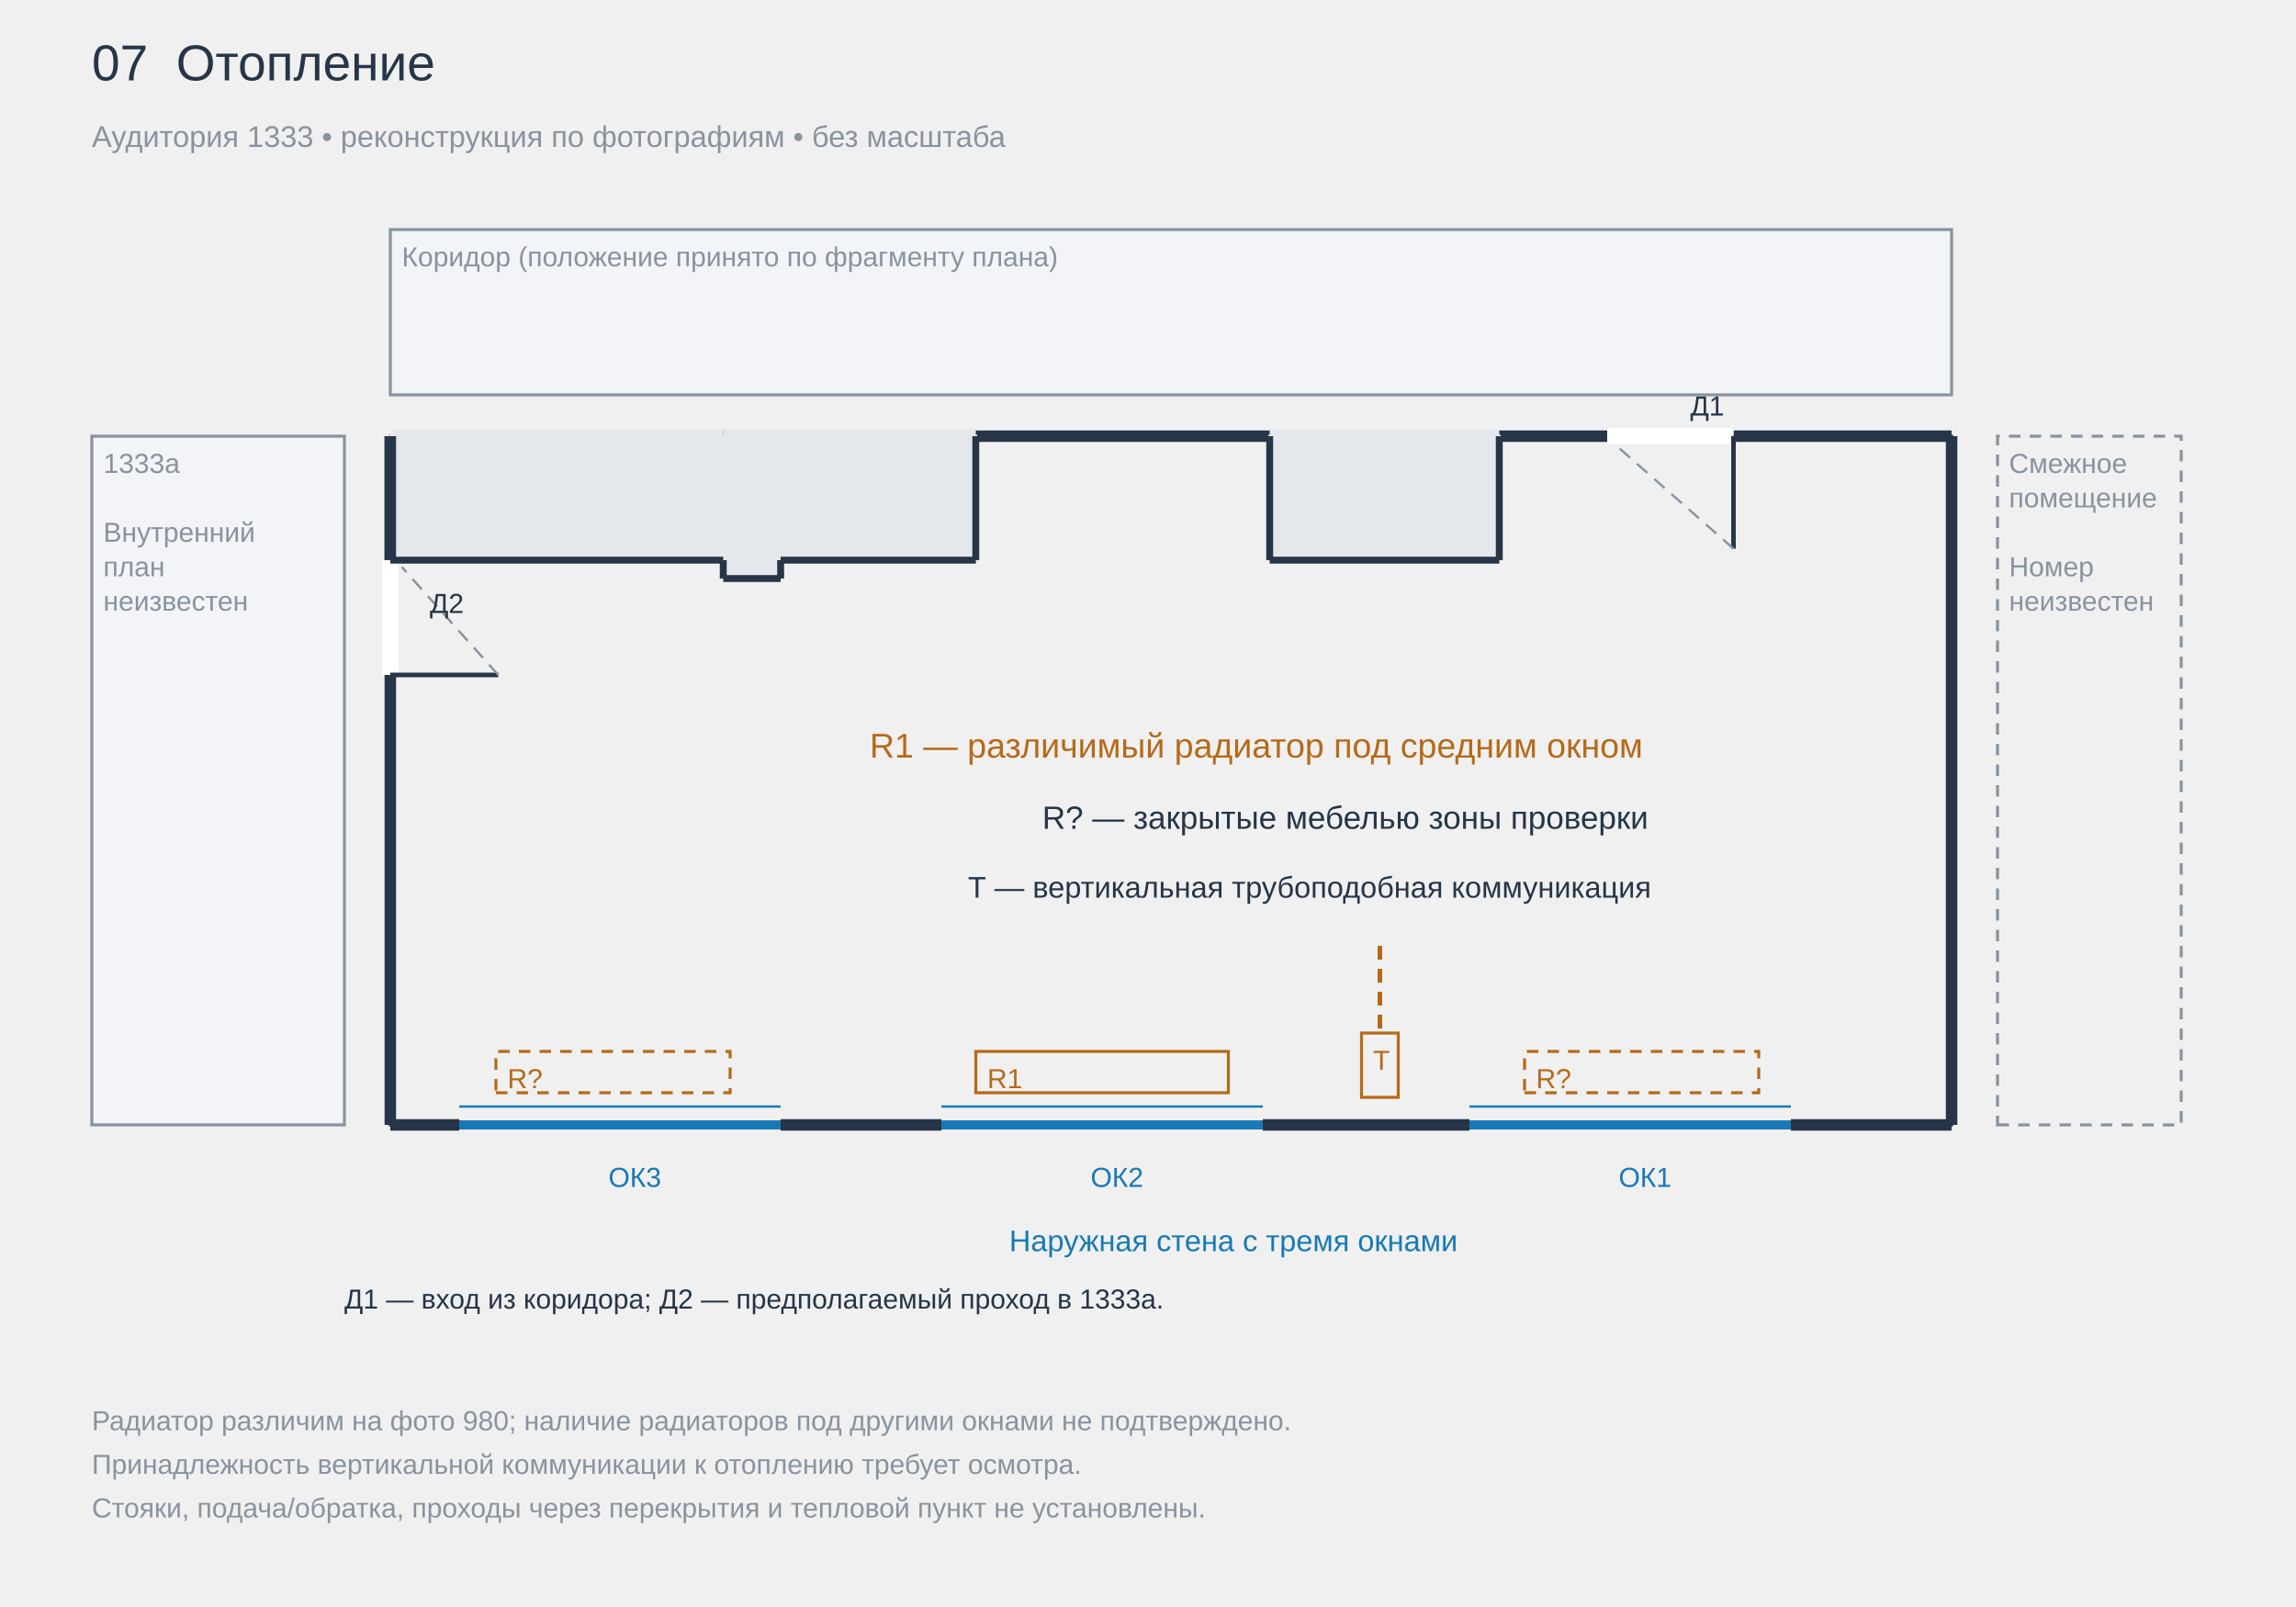
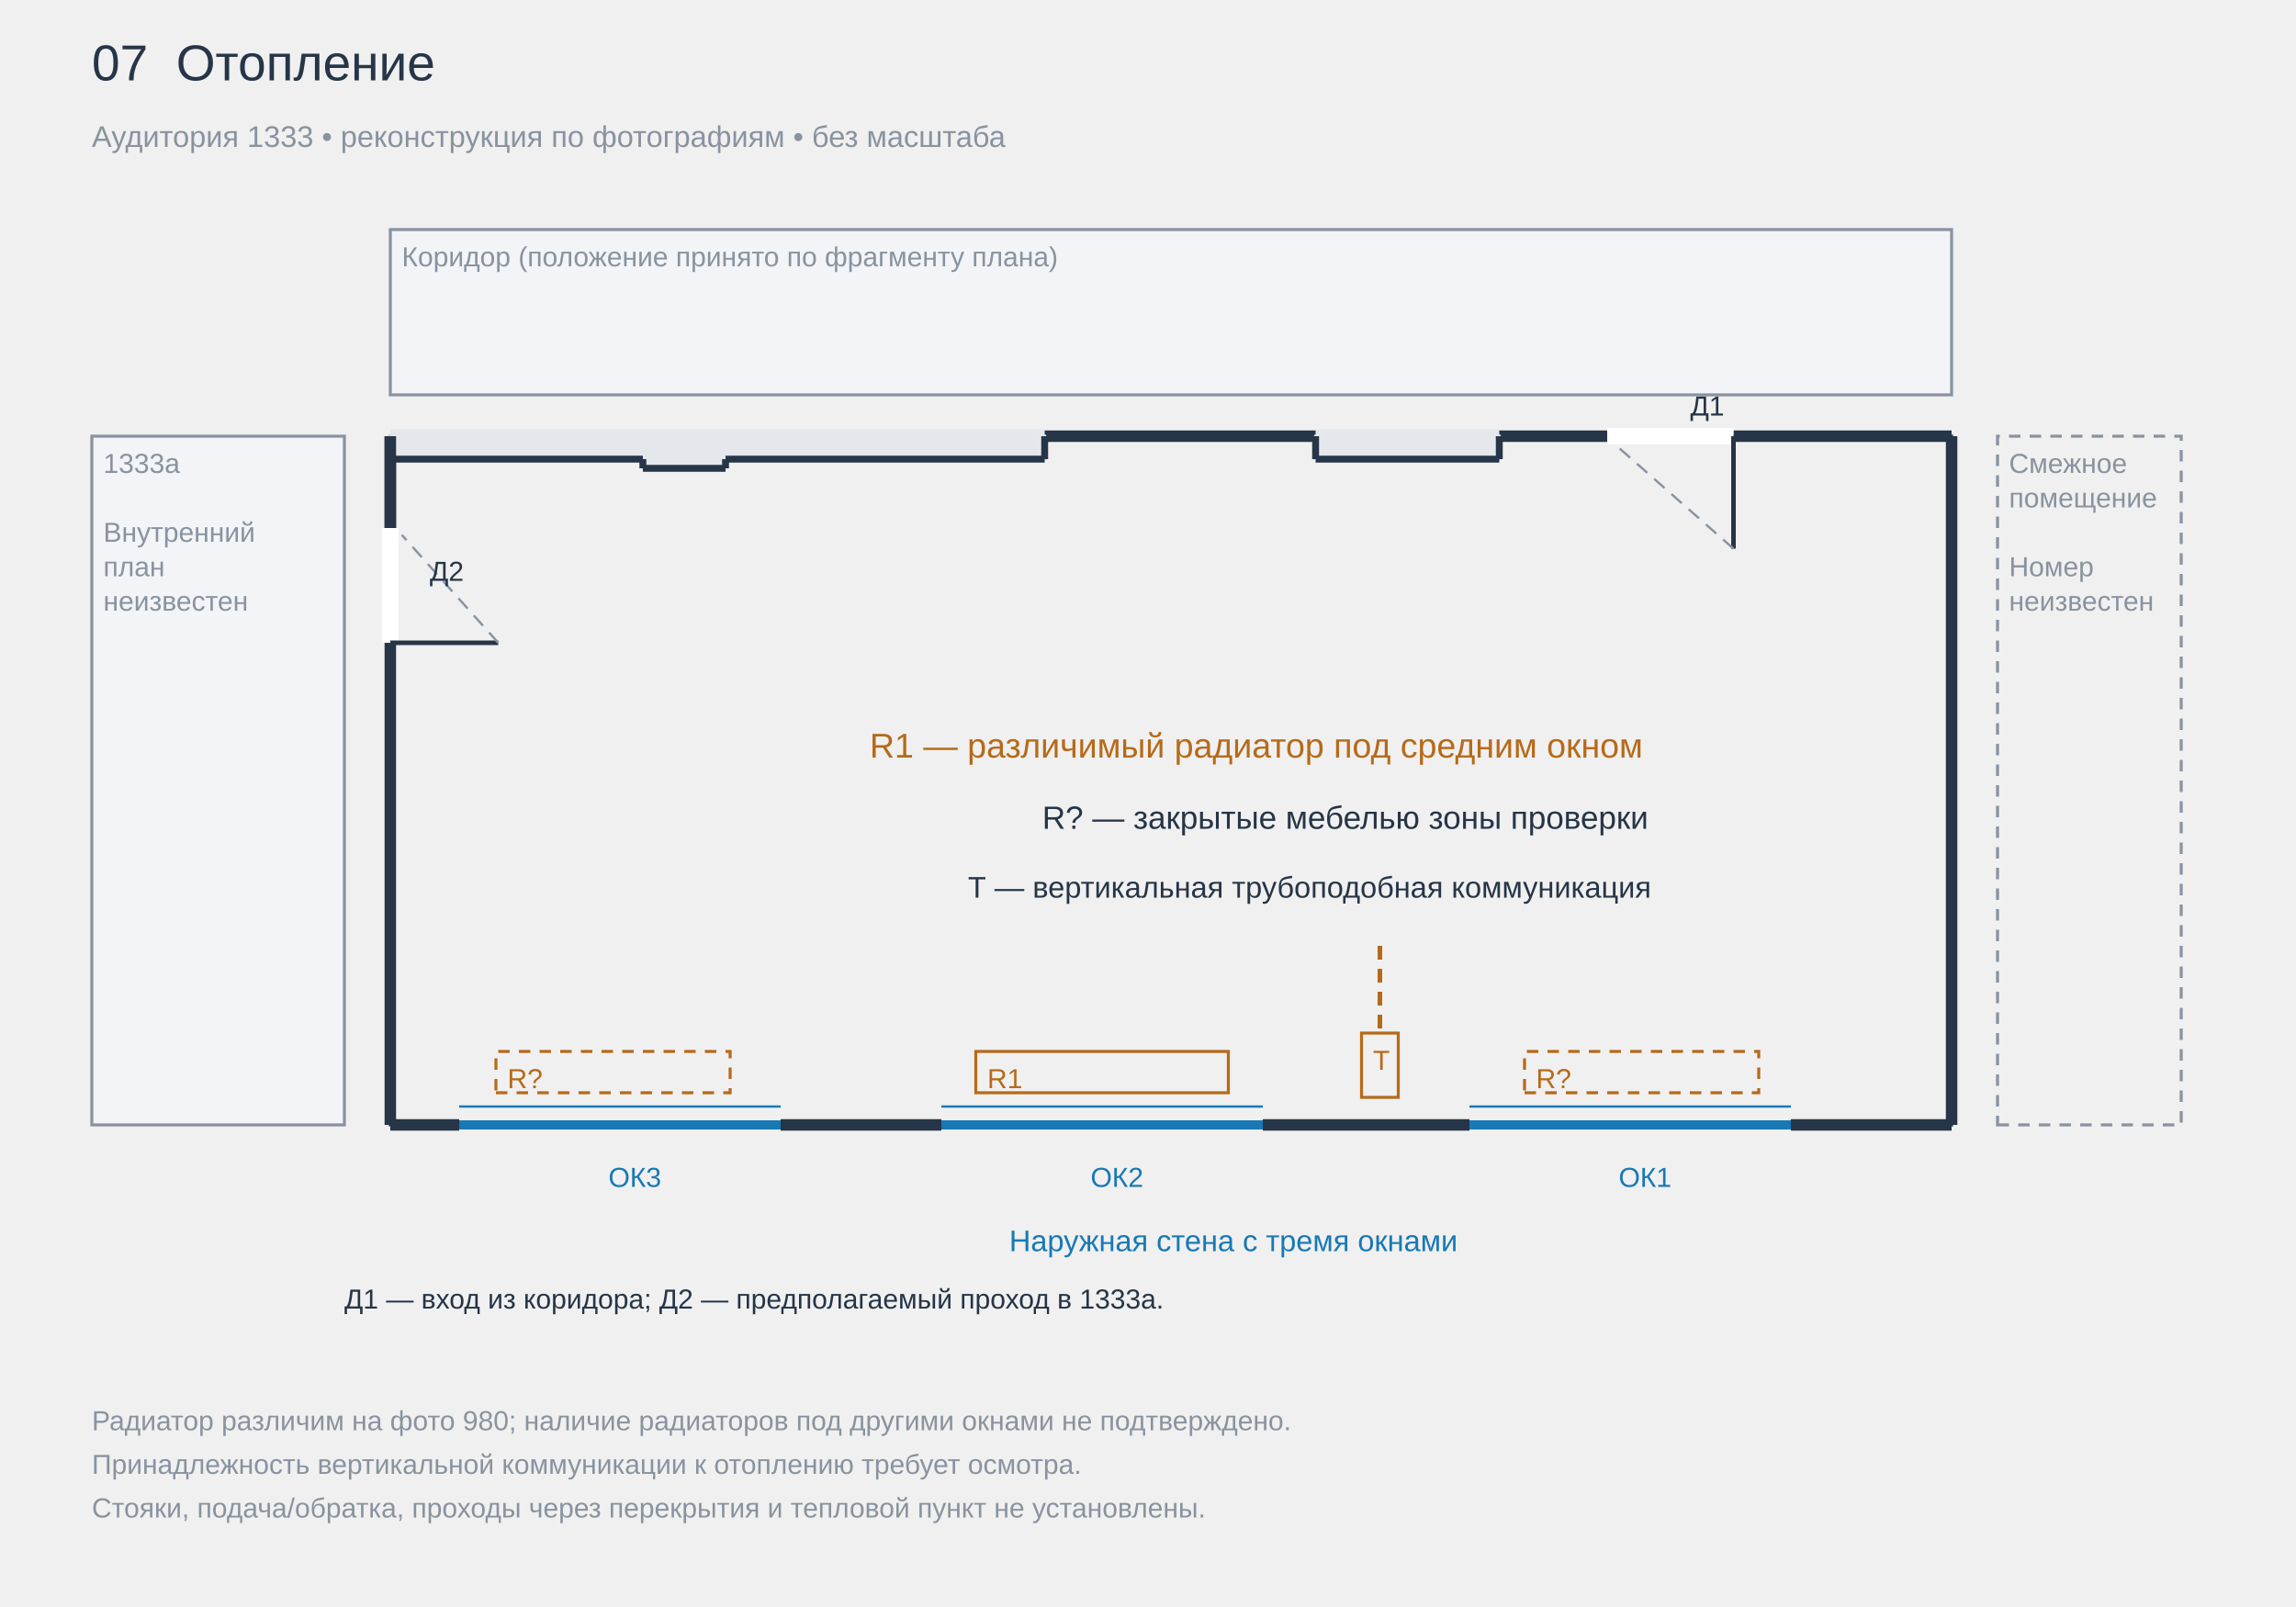
<svg xmlns="http://www.w3.org/2000/svg" version="1.1" width="1000" height="700" viewBox="0 0 1000 700">
  <text fill="#263547" xml:space="preserve" transform="matrix(1 0 -0 1 0 700)" font-size="22" font-family="Arial">
    <tspan y="-665" x="40 52.232 64.464 70.558 76.652 93.746 103.822 116.054 127.956 140.782 153.014 165.158 177.434">07  Отопление</tspan>
  </text>
  <text fill="#89939f" xml:space="preserve" transform="matrix(1 0 -0 1 0 700)" font-size="13" font-family="Arial">
    <tspan y="-636" x="40 48.658 55.158 62.737 69.991 75.945 83.173 90.401 97.655 104.688 108.289 115.517 119.846 127.074 134.302 141.53 145.131 149.681 153.282 160.51 167.738 173.419 180.647 187.823 194.323 200.277 207.505 214.005 219.686 227.122 234.376 241.409 245.01 252.043 259.271 262.872 273.558 280.786 286.74 293.968 298.7 305.928 313.156 323.842 331.096 338.129 347.06 350.661 355.211 358.812 366.248 373.476 379.43 383.031 391.962 399.19 405.69 416.116 422.07 429.298 436.734">Аудитория 1­333 • реконструкция по фотографиям • без масштаба</tspan>
  </text>
  <path transform="matrix(1,0,0,-1,0,700)" d="M170 528H850V600H170Z" fill="#f2f4f7" />
  <path transform="matrix(1,0,0,-1,0,700)" stroke-width="1.3" stroke-linecap="butt" stroke-miterlimit="10" stroke-linejoin="miter" fill="none" stroke="#89939f" d="M170 528H850V600H170Z" />
  <text fill="#89939f" xml:space="preserve" transform="matrix(1 0 -0 1 0 700)" font-size="12" font-family="Arial">
    <tspan y="-584" x="175 181.984 188.656 195.328 202.024 209.02 215.692 222.364 225.688 229.684 236.176 242.848 249.844 256.516 264.532 271.204 277.828 284.524 291.196 294.52 301.012 307.684 314.38 321.004 327.496 332.992 339.664 342.988 349.48 356.152 359.476 369.34 376.012 382.684 387.052 395.296 401.968 408.592 414.088 420.088 423.412 429.904 436.9 443.572 450.196 456.868">Коридор (положение принято по фрагменту плана)</tspan>
  </text>
  <path transform="matrix(1,0,0,-1,0,700)" d="M40 210H150V510H40Z" fill="#f2f4f7" />
  <path transform="matrix(1,0,0,-1,0,700)" stroke-width="1.3" stroke-linecap="butt" stroke-miterlimit="10" stroke-linejoin="miter" fill="none" stroke="#89939f" d="M40 210H150V510H40Z" />
  <text fill="#89939f" xml:space="preserve" transform="matrix(1 0 -0 1 0 700)" font-size="12" font-family="Arial">
    <tspan y="-494" x="45 51.672 55.668 62.34 69.012 75.684">1­333а</tspan>
  </text>
  <text fill="#89939f" xml:space="preserve" transform="matrix(1 0 -0 1 0 700)" font-size="12" font-family="Arial">
    <tspan y="-464" x="45 52.992 59.616 65.616 71.112 77.784 84.456 91.08 97.704 104.4">Внутренний</tspan>
  </text>
  <text fill="#89939f" xml:space="preserve" transform="matrix(1 0 -0 1 0 700)" font-size="12" font-family="Arial">
    <tspan y="-449" x="45 51.492 58.488 65.16">план</tspan>
  </text>
  <text fill="#89939f" xml:space="preserve" transform="matrix(1 0 -0 1 0 700)" font-size="12" font-family="Arial">
    <tspan y="-434" x="45 51.624 58.296 64.992 70.488 76.86 83.532 89.532 95.028 101.7">неизвестен</tspan>
  </text>
  <path transform="matrix(1,0,0,-1,0,700)" stroke-width="1.3" stroke-linecap="butt" stroke-dasharray="5,4" stroke-miterlimit="10" stroke-linejoin="miter" fill="none" stroke="#89939f" d="M870 210H950V510H870Z" />
  <text fill="#89939f" xml:space="preserve" transform="matrix(1 0 -0 1 0 700)" font-size="12" font-family="Arial">
    <tspan y="-494" x="875 883.664 891.908 898.58 906.596 913.22 919.892">Смежное</tspan>
  </text>
  <text fill="#89939f" xml:space="preserve" transform="matrix(1 0 -0 1 0 700)" font-size="12" font-family="Arial">
    <tspan y="-479" x="875 881.492 888.164 896.408 903.08 912.944 919.616 926.24 932.936">помещение</tspan>
  </text>
  <text fill="#89939f" xml:space="preserve" transform="matrix(1 0 -0 1 0 700)" font-size="12" font-family="Arial">
    <tspan y="-449" x="875 883.664 890.336 898.58 905.252">Номер</tspan>
  </text>
  <text fill="#89939f" xml:space="preserve" transform="matrix(1 0 -0 1 0 700)" font-size="12" font-family="Arial">
    <tspan y="-434" x="875 881.624 888.296 894.992 900.488 906.86 913.532 919.532 925.028 931.7">неизвестен</tspan>
  </text>
  <path transform="matrix(1,0,0,-1,0,700)" stroke-width="1.3" stroke-linecap="butt" stroke-miterlimit="10" stroke-linejoin="miter" fill="none" stroke="#263547" d="M170 210H850V510H170Z" />
  <path transform="matrix(1,0,0,-1,0,700)" stroke-width="5" stroke-linecap="butt" stroke-miterlimit="10" stroke-linejoin="miter" fill="none" stroke="#263547" d="M850 510H755" />
  <path transform="matrix(1,0,0,-1,0,700)" stroke-width="5" stroke-linecap="butt" stroke-miterlimit="10" stroke-linejoin="miter" fill="none" stroke="#263547" d="M700 510H170" />
  <path transform="matrix(1,0,0,-1,0,700)" stroke-width="5" stroke-linecap="butt" stroke-miterlimit="10" stroke-linejoin="miter" fill="none" stroke="#263547" d="M850 510V210" />
-   <path transform="matrix(1,0,0,-1,0,700)" stroke-width="5" stroke-linecap="butt" stroke-miterlimit="10" stroke-linejoin="miter" fill="none" stroke="#263547" d="M170 510V456" />
-   <path transform="matrix(1,0,0,-1,0,700)" stroke-width="5" stroke-linecap="butt" stroke-miterlimit="10" stroke-linejoin="miter" fill="none" stroke="#263547" d="M170 406V210" />
+   <path transform="matrix(1,0,0,-1,0,700)" stroke-width="5" stroke-linecap="butt" stroke-miterlimit="10" stroke-linejoin="miter" fill="none" stroke="#263547" d="M170 510V470" />
+   <path transform="matrix(1,0,0,-1,0,700)" stroke-width="5" stroke-linecap="butt" stroke-miterlimit="10" stroke-linejoin="miter" fill="none" stroke="#263547" d="M170 420V210" />
  <path transform="matrix(1,0,0,-1,0,700)" stroke-width="5" stroke-linecap="butt" stroke-miterlimit="10" stroke-linejoin="miter" fill="none" stroke="#263547" d="M850 210H780" />
  <path transform="matrix(1,0,0,-1,0,700)" stroke-width="5" stroke-linecap="butt" stroke-miterlimit="10" stroke-linejoin="miter" fill="none" stroke="#263547" d="M640 210H550" />
  <path transform="matrix(1,0,0,-1,0,700)" stroke-width="5" stroke-linecap="butt" stroke-miterlimit="10" stroke-linejoin="miter" fill="none" stroke="#263547" d="M410 210H340" />
  <path transform="matrix(1,0,0,-1,0,700)" stroke-width="5" stroke-linecap="butt" stroke-miterlimit="10" stroke-linejoin="miter" fill="none" stroke="#263547" d="M200 210H170" />
  <path transform="matrix(1,0,0,-1,0,700)" stroke-width="7" stroke-linecap="butt" stroke-miterlimit="10" stroke-linejoin="miter" fill="none" stroke="#ffffff" d="M755 510H700" />
-   <path transform="matrix(1,0,0,-1,0,700)" stroke-width="7" stroke-linecap="butt" stroke-miterlimit="10" stroke-linejoin="miter" fill="none" stroke="#ffffff" d="M170 456V406" />
+   <path transform="matrix(1,0,0,-1,0,700)" stroke-width="7" stroke-linecap="butt" stroke-miterlimit="10" stroke-linejoin="miter" fill="none" stroke="#ffffff" d="M170 470V420" />
  <path transform="matrix(1,0,0,-1,0,700)" stroke-width="2" stroke-linecap="butt" stroke-miterlimit="10" stroke-linejoin="miter" fill="none" stroke="#263547" d="M755 510V461" />
  <path transform="matrix(1,0,0,-1,0,700)" stroke-width="1" stroke-linecap="butt" stroke-dasharray="6,4" stroke-miterlimit="10" stroke-linejoin="miter" fill="none" stroke="#89939f" d="M755 461 705 505" />
  <text fill="#263547" xml:space="preserve" transform="matrix(1 0 -0 1 0 700)" font-size="12" font-family="Arial">
    <tspan y="-519" x="736.199 744.323">Д1</tspan>
  </text>
-   <path transform="matrix(1,0,0,-1,0,700)" stroke-width="2" stroke-linecap="butt" stroke-miterlimit="10" stroke-linejoin="miter" fill="none" stroke="#263547" d="M170 406H217" />
-   <path transform="matrix(1,0,0,-1,0,700)" stroke-width="1" stroke-linecap="butt" stroke-dasharray="6,4" stroke-miterlimit="10" stroke-linejoin="miter" fill="none" stroke="#89939f" d="M217 406 175 453" />
+   <path transform="matrix(1,0,0,-1,0,700)" stroke-width="2" stroke-linecap="butt" stroke-miterlimit="10" stroke-linejoin="miter" fill="none" stroke="#263547" d="M170 420H217" />
+   <path transform="matrix(1,0,0,-1,0,700)" stroke-width="1" stroke-linecap="butt" stroke-dasharray="6,4" stroke-miterlimit="10" stroke-linejoin="miter" fill="none" stroke="#89939f" d="M217 420 175 467" />
  <path transform="matrix(1,0,0,-1,0,700)" stroke-width="4" stroke-linecap="butt" stroke-miterlimit="10" stroke-linejoin="miter" fill="none" stroke="#1879b5" d="M780 210H640" />
  <path transform="matrix(1,0,0,-1,0,700)" stroke-width="1" stroke-linecap="butt" stroke-miterlimit="10" stroke-linejoin="miter" fill="none" stroke="#1879b5" d="M780 218H640" />
  <text fill="#1879b5" xml:space="preserve" transform="matrix(1 0 -0 1 0 700)" font-size="12" font-family="Arial">
    <tspan y="-183" x="705.002 714.326 721.31">ОК1</tspan>
  </text>
  <path transform="matrix(1,0,0,-1,0,700)" stroke-width="4" stroke-linecap="butt" stroke-miterlimit="10" stroke-linejoin="miter" fill="none" stroke="#1879b5" d="M550 210H410" />
  <path transform="matrix(1,0,0,-1,0,700)" stroke-width="1" stroke-linecap="butt" stroke-miterlimit="10" stroke-linejoin="miter" fill="none" stroke="#1879b5" d="M550 218H410" />
  <text fill="#1879b5" xml:space="preserve" transform="matrix(1 0 -0 1 0 700)" font-size="12" font-family="Arial">
    <tspan y="-183" x="475.002 484.326 491.31">ОК2</tspan>
  </text>
  <path transform="matrix(1,0,0,-1,0,700)" stroke-width="4" stroke-linecap="butt" stroke-miterlimit="10" stroke-linejoin="miter" fill="none" stroke="#1879b5" d="M340 210H200" />
  <path transform="matrix(1,0,0,-1,0,700)" stroke-width="1" stroke-linecap="butt" stroke-miterlimit="10" stroke-linejoin="miter" fill="none" stroke="#1879b5" d="M340 218H200" />
  <text fill="#1879b5" xml:space="preserve" transform="matrix(1 0 -0 1 0 700)" font-size="12" font-family="Arial">
    <tspan y="-183" x="265.002 274.326 281.31">ОК3</tspan>
  </text>
  <text fill="#1879b5" xml:space="preserve" transform="matrix(1 0 -0 1 0 700)" font-size="13" font-family="Arial">
    <tspan y="-155" x="439.549 448.935 456.163 463.391 469.891 478.575 485.751 492.979 500.012 503.613 510.113 516.067 523.295 530.471 537.699 541.3 547.8 551.401 557.355 564.583 571.811 580.742 587.775 591.376 598.605 604.285 611.462 618.69 627.621">Наружная стена с тремя окнами</tspan>
  </text>
-   <path transform="matrix(1,0,0,-1,0,700)" d="M553 456H653V510H553Z" fill="#e4e7eb" />
-   <path transform="matrix(1,0,0,-1,0,700)" stroke-width="1.3" stroke-linecap="butt" stroke-miterlimit="10" stroke-linejoin="miter" fill="none" stroke="#e4e7eb" d="M553 456H653V510H553Z" />
-   <path transform="matrix(1,0,0,-1,0,700)" stroke-width="6" stroke-linecap="butt" stroke-miterlimit="10" stroke-linejoin="miter" fill="none" stroke="#e4e7eb" d="M653 510H553" />
-   <path transform="matrix(1,0,0,-1,0,700)" d="M340 456H425V510H340Z" fill="#e4e7eb" />
-   <path transform="matrix(1,0,0,-1,0,700)" stroke-width="1.3" stroke-linecap="butt" stroke-miterlimit="10" stroke-linejoin="miter" fill="none" stroke="#e4e7eb" d="M340 456H425V510H340Z" />
-   <path transform="matrix(1,0,0,-1,0,700)" stroke-width="6" stroke-linecap="butt" stroke-miterlimit="10" stroke-linejoin="miter" fill="none" stroke="#e4e7eb" d="M425 510H340" />
-   <path transform="matrix(1,0,0,-1,0,700)" d="M315 448H340V510H315Z" fill="#e4e7eb" />
-   <path transform="matrix(1,0,0,-1,0,700)" stroke-width="1.3" stroke-linecap="butt" stroke-miterlimit="10" stroke-linejoin="miter" fill="none" stroke="#e4e7eb" d="M315 448H340V510H315Z" />
-   <path transform="matrix(1,0,0,-1,0,700)" stroke-width="6" stroke-linecap="butt" stroke-miterlimit="10" stroke-linejoin="miter" fill="none" stroke="#e4e7eb" d="M340 510H315" />
-   <path transform="matrix(1,0,0,-1,0,700)" d="M170 456H315V510H170Z" fill="#e4e7eb" />
-   <path transform="matrix(1,0,0,-1,0,700)" stroke-width="1.3" stroke-linecap="butt" stroke-miterlimit="10" stroke-linejoin="miter" fill="none" stroke="#e4e7eb" d="M170 456H315V510H170Z" />
-   <path transform="matrix(1,0,0,-1,0,700)" stroke-width="6" stroke-linecap="butt" stroke-miterlimit="10" stroke-linejoin="miter" fill="none" stroke="#e4e7eb" d="M315 510H170" />
-   <path transform="matrix(1,0,0,-1,0,700)" stroke-width="3" stroke-linecap="butt" stroke-miterlimit="10" stroke-linejoin="miter" fill="none" stroke="#263547" d="M653 510V456" />
-   <path transform="matrix(1,0,0,-1,0,700)" stroke-width="3" stroke-linecap="butt" stroke-miterlimit="10" stroke-linejoin="miter" fill="none" stroke="#263547" d="M653 456H553" />
-   <path transform="matrix(1,0,0,-1,0,700)" stroke-width="3" stroke-linecap="butt" stroke-miterlimit="10" stroke-linejoin="miter" fill="none" stroke="#263547" d="M553 456V510" />
-   <path transform="matrix(1,0,0,-1,0,700)" stroke-width="3" stroke-linecap="butt" stroke-miterlimit="10" stroke-linejoin="miter" fill="none" stroke="#263547" d="M425 510V456" />
-   <path transform="matrix(1,0,0,-1,0,700)" stroke-width="3" stroke-linecap="butt" stroke-miterlimit="10" stroke-linejoin="miter" fill="none" stroke="#263547" d="M425 456H340" />
-   <path transform="matrix(1,0,0,-1,0,700)" stroke-width="3" stroke-linecap="butt" stroke-miterlimit="10" stroke-linejoin="miter" fill="none" stroke="#263547" d="M340 456V448" />
-   <path transform="matrix(1,0,0,-1,0,700)" stroke-width="3" stroke-linecap="butt" stroke-miterlimit="10" stroke-linejoin="miter" fill="none" stroke="#263547" d="M340 448H315" />
-   <path transform="matrix(1,0,0,-1,0,700)" stroke-width="3" stroke-linecap="butt" stroke-miterlimit="10" stroke-linejoin="miter" fill="none" stroke="#263547" d="M315 448V456" />
-   <path transform="matrix(1,0,0,-1,0,700)" stroke-width="3" stroke-linecap="butt" stroke-miterlimit="10" stroke-linejoin="miter" fill="none" stroke="#263547" d="M315 456H170" />
-   <path transform="matrix(1,0,0,-1,0,700)" stroke-width="5" stroke-linecap="butt" stroke-miterlimit="10" stroke-linejoin="miter" fill="none" stroke="#263547" d="M170 510V456" />
+   <path transform="matrix(1,0,0,-1,0,700)" d="M573 500H653V510H573Z" fill="#e4e7eb" />
+   <path transform="matrix(1,0,0,-1,0,700)" stroke-width="1.3" stroke-linecap="butt" stroke-miterlimit="10" stroke-linejoin="miter" fill="none" stroke="#e4e7eb" d="M573 500H653V510H573Z" />
+   <path transform="matrix(1,0,0,-1,0,700)" stroke-width="6" stroke-linecap="butt" stroke-miterlimit="10" stroke-linejoin="miter" fill="none" stroke="#e4e7eb" d="M653 510H573" />
+   <path transform="matrix(1,0,0,-1,0,700)" d="M316 500H455V510H316Z" fill="#e4e7eb" />
+   <path transform="matrix(1,0,0,-1,0,700)" stroke-width="1.3" stroke-linecap="butt" stroke-miterlimit="10" stroke-linejoin="miter" fill="none" stroke="#e4e7eb" d="M316 500H455V510H316Z" />
+   <path transform="matrix(1,0,0,-1,0,700)" stroke-width="6" stroke-linecap="butt" stroke-miterlimit="10" stroke-linejoin="miter" fill="none" stroke="#e4e7eb" d="M455 510H316" />
+   <path transform="matrix(1,0,0,-1,0,700)" d="M280 496H316V510H280Z" fill="#e4e7eb" />
+   <path transform="matrix(1,0,0,-1,0,700)" stroke-width="1.3" stroke-linecap="butt" stroke-miterlimit="10" stroke-linejoin="miter" fill="none" stroke="#e4e7eb" d="M280 496H316V510H280Z" />
+   <path transform="matrix(1,0,0,-1,0,700)" stroke-width="6" stroke-linecap="butt" stroke-miterlimit="10" stroke-linejoin="miter" fill="none" stroke="#e4e7eb" d="M316 510H280" />
+   <path transform="matrix(1,0,0,-1,0,700)" d="M170 500H280V510H170Z" fill="#e4e7eb" />
+   <path transform="matrix(1,0,0,-1,0,700)" stroke-width="1.3" stroke-linecap="butt" stroke-miterlimit="10" stroke-linejoin="miter" fill="none" stroke="#e4e7eb" d="M170 500H280V510H170Z" />
+   <path transform="matrix(1,0,0,-1,0,700)" stroke-width="6" stroke-linecap="butt" stroke-miterlimit="10" stroke-linejoin="miter" fill="none" stroke="#e4e7eb" d="M280 510H170" />
+   <path transform="matrix(1,0,0,-1,0,700)" stroke-width="3" stroke-linecap="butt" stroke-miterlimit="10" stroke-linejoin="miter" fill="none" stroke="#263547" d="M653 510V500" />
+   <path transform="matrix(1,0,0,-1,0,700)" stroke-width="3" stroke-linecap="butt" stroke-miterlimit="10" stroke-linejoin="miter" fill="none" stroke="#263547" d="M653 500H573" />
+   <path transform="matrix(1,0,0,-1,0,700)" stroke-width="3" stroke-linecap="butt" stroke-miterlimit="10" stroke-linejoin="miter" fill="none" stroke="#263547" d="M573 500V510" />
+   <path transform="matrix(1,0,0,-1,0,700)" stroke-width="3" stroke-linecap="butt" stroke-miterlimit="10" stroke-linejoin="miter" fill="none" stroke="#263547" d="M455 510V500" />
+   <path transform="matrix(1,0,0,-1,0,700)" stroke-width="3" stroke-linecap="butt" stroke-miterlimit="10" stroke-linejoin="miter" fill="none" stroke="#263547" d="M455 500H316" />
+   <path transform="matrix(1,0,0,-1,0,700)" stroke-width="3" stroke-linecap="butt" stroke-miterlimit="10" stroke-linejoin="miter" fill="none" stroke="#263547" d="M316 500V496" />
+   <path transform="matrix(1,0,0,-1,0,700)" stroke-width="3" stroke-linecap="butt" stroke-miterlimit="10" stroke-linejoin="miter" fill="none" stroke="#263547" d="M316 496H280" />
+   <path transform="matrix(1,0,0,-1,0,700)" stroke-width="3" stroke-linecap="butt" stroke-miterlimit="10" stroke-linejoin="miter" fill="none" stroke="#263547" d="M280 496V500" />
+   <path transform="matrix(1,0,0,-1,0,700)" stroke-width="3" stroke-linecap="butt" stroke-miterlimit="10" stroke-linejoin="miter" fill="none" stroke="#263547" d="M280 500H170" />
+   <path transform="matrix(1,0,0,-1,0,700)" stroke-width="5" stroke-linecap="butt" stroke-miterlimit="10" stroke-linejoin="miter" fill="none" stroke="#263547" d="M170 510V470" />
  <text fill="#263547" xml:space="preserve" transform="matrix(1 0 -0 1 0 700)" font-size="12" font-family="Arial">
-     <tspan y="-433" x="187.199 195.323">Д2</tspan>
+     <tspan y="-447" x="187.199 195.323">Д2</tspan>
  </text>
  <text fill="#263547" xml:space="preserve" transform="matrix(1 0 -0 1 0 700)" font-size="12" font-family="Arial">
    <tspan y="-130" x="150 158.124 164.796 168.12 180.12 183.444 189.816 195.816 202.488 209.484 212.808 219.504 225 228.324 233.568 240.24 246.912 253.608 260.604 267.276 273.948 280.62 283.944 287.268 295.392 302.064 305.388 317.388 320.712 327.204 333.876 340.548 347.544 354.036 360.708 367.704 374.376 378.744 385.416 392.088 400.332 408.948 415.644 418.968 425.46 432.132 438.804 444.804 451.476 458.472 461.796 468.168 471.492 478.164 482.16 488.832 495.504 502.176 508.848">Д1 — вход из коридора; Д2 — предполагаемый проход в 1­333а.</tspan>
  </text>
  <path transform="matrix(1,0,0,-1,0,700)" stroke-width="1.3" stroke-linecap="butt" stroke-miterlimit="10" stroke-linejoin="miter" fill="none" stroke="#b66a19" d="M425 224H535V242H425Z" />
  <text fill="#b66a19" xml:space="preserve" transform="matrix(1 0 -0 1 0 700)" font-size="12" font-family="Arial">
    <tspan y="-226" x="430 438.664">R1</tspan>
  </text>
  <path transform="matrix(1,0,0,-1,0,700)" stroke-width="1.3" stroke-linecap="butt" stroke-dasharray="5,4" stroke-miterlimit="10" stroke-linejoin="miter" fill="none" stroke="#b66a19" d="M664 224H766V242H664Z" />
  <text fill="#b66a19" xml:space="preserve" transform="matrix(1 0 -0 1 0 700)" font-size="12" font-family="Arial">
    <tspan y="-226" x="669 677.664">R?</tspan>
  </text>
  <path transform="matrix(1,0,0,-1,0,700)" stroke-width="1.3" stroke-linecap="butt" stroke-dasharray="5,4" stroke-miterlimit="10" stroke-linejoin="miter" fill="none" stroke="#b66a19" d="M216 224H318V242H216Z" />
  <text fill="#b66a19" xml:space="preserve" transform="matrix(1 0 -0 1 0 700)" font-size="12" font-family="Arial">
    <tspan y="-226" x="221 229.664">R?</tspan>
  </text>
  <path transform="matrix(1,0,0,-1,0,700)" stroke-width="1.3" stroke-linecap="butt" stroke-miterlimit="10" stroke-linejoin="miter" fill="none" stroke="#b66a19" d="M593 222H609V250H593Z" />
  <text fill="#b66a19" xml:space="preserve" transform="matrix(1 0 -0 1 0 700)" font-size="12" font-family="Arial">
    <tspan y="-234" x="598">Т</tspan>
  </text>
  <path transform="matrix(1,0,0,-1,0,700)" stroke-width="2" stroke-linecap="butt" stroke-dasharray="6,4" stroke-miterlimit="10" stroke-linejoin="miter" fill="none" stroke="#b66a19" d="M601 252V290" />
  <text fill="#b66a19" xml:space="preserve" transform="matrix(1 0 -0 1 0 700)" font-size="15" font-family="Arial">
    <tspan y="-370" x="378.775 389.605 397.945 402.1 417.1 421.255 429.595 437.935 444.805 453.55 461.92 469.72 478.09 488.395 499.165 507.535 511.69 520.03 528.37 537.115 545.485 553.825 560.695 569.035 577.375 581.53 589.645 597.985 606.73 610.885 618.385 626.725 635.065 643.81 652.09 660.46 670.765 674.92 683.26 689.815 698.095 706.435">R1 — различимый радиатор под средним окном</tspan>
  </text>
  <text fill="#263547" xml:space="preserve" transform="matrix(1 0 -0 1 0 700)" font-size="14" font-family="Arial">
    <tspan y="-339" x="453.93 464.038 471.822 475.7 489.7 493.578 499.99 507.774 513.892 521.676 531.728 538.14 548.192 555.976 559.854 569.472 577.256 585.264 593.048 601.21 608.49 618.99 622.868 629.28 637.064 644.792 654.844 658.722 666.296 674.08 681.864 689.298 697.082 704.866 710.984">R? — закрытые мебелью зоны проверки</tspan>
  </text>
  <text fill="#263547" xml:space="preserve" transform="matrix(1 0 -0 1 0 700)" font-size="13" font-family="Arial">
    <tspan y="-309" x="421.568 429.498 433.099 446.099 449.7 456.603 463.831 471.059 477.013 484.267 489.948 497.176 504.755 511.515 518.691 525.919 532.952 536.553 542.507 549.735 556.235 563.671 570.899 577.932 585.16 592.739 599.967 607.403 614.579 621.807 628.84 632.441 638.122 645.35 654.281 663.212 669.712 676.888 684.142 689.823 697.051 704.487 711.741">Т — вертикальная трубоподобная коммуникация</tspan>
  </text>
  <text fill="#89939f" xml:space="preserve" transform="matrix(1 0 -0 1 0 700)" font-size="12" font-family="Arial">
    <tspan y="-77" x="40 47.992 54.664 61.66 68.356 75.028 80.524 87.196 93.868 97.192 103.864 110.536 116.032 123.028 129.724 135.964 142.66 150.904 154.228 160.852 167.524 170.848 180.712 187.384 192.88 199.552 202.876 209.548 216.22 222.892 226.216 229.54 236.164 242.836 249.832 256.528 262.768 269.464 276.136 279.46 286.132 292.804 299.8 306.496 313.168 318.664 325.336 332.008 338.68 345.052 348.376 354.868 361.54 368.536 371.86 378.856 385.528 391.528 395.896 402.592 410.836 417.532 420.856 427.528 432.772 439.396 446.068 454.312 461.008 464.332 470.956 477.628 480.952 487.444 494.116 501.112 506.608 512.98 519.652 526.324 534.34 541.336 548.008 554.632 561.304">Радиатор различим на фото 980; наличие радиаторов под другими окнами не подтверждено.</tspan>
  </text>
  <text fill="#89939f" xml:space="preserve" transform="matrix(1 0 -0 1 0 700)" font-size="12" font-family="Arial">
    <tspan y="-58" x="40 48.616 55.288 61.984 68.608 75.28 82.276 89.272 95.944 103.96 110.584 117.256 123.256 128.752 134.992 138.316 144.688 151.36 158.032 163.528 170.224 175.468 182.14 189.136 195.376 202 208.672 215.368 218.692 223.936 230.608 238.852 247.096 253.096 259.72 266.416 271.66 278.332 285.196 291.892 298.588 301.912 307.156 310.48 317.152 322.648 329.32 335.812 342.808 349.48 356.104 362.8 371.8 375.124 380.62 387.292 393.964 400.828 406.828 413.5 418.996 422.32 428.992 434.992 443.236 449.908 455.404 462.076 468.748">Принадлежность вертикальной коммуникации к отоплению требует осмотра.</tspan>
  </text>
  <text fill="#89939f" xml:space="preserve" transform="matrix(1 0 -0 1 0 700)" font-size="12" font-family="Arial">
    <tspan y="-39" x="40 48.664 54.16 60.832 67.324 72.568 79.264 82.588 85.912 92.404 99.076 106.072 112.744 118.984 125.656 128.98 135.652 142.516 149.188 155.86 161.356 166.6 173.272 176.596 179.92 186.412 193.084 199.756 205.756 212.428 219.424 228.04 231.364 237.604 244.276 250.948 257.62 263.116 266.44 272.932 279.604 286.276 292.948 298.192 304.864 313.48 318.976 325.672 332.164 335.488 342.184 345.508 351.004 357.676 364.168 371.164 377.836 384.208 390.88 397.576 400.9 407.392 413.392 420.016 425.26 430.756 434.08 440.704 447.376 450.7 456.7 462.7 468.196 474.868 481.492 488.164 494.536 501.532 508.204 514.828 523.444">Стояки, подача/обратка, проходы через перекрытия и тепловой пункт не установлены.</tspan>
  </text>
</svg>
